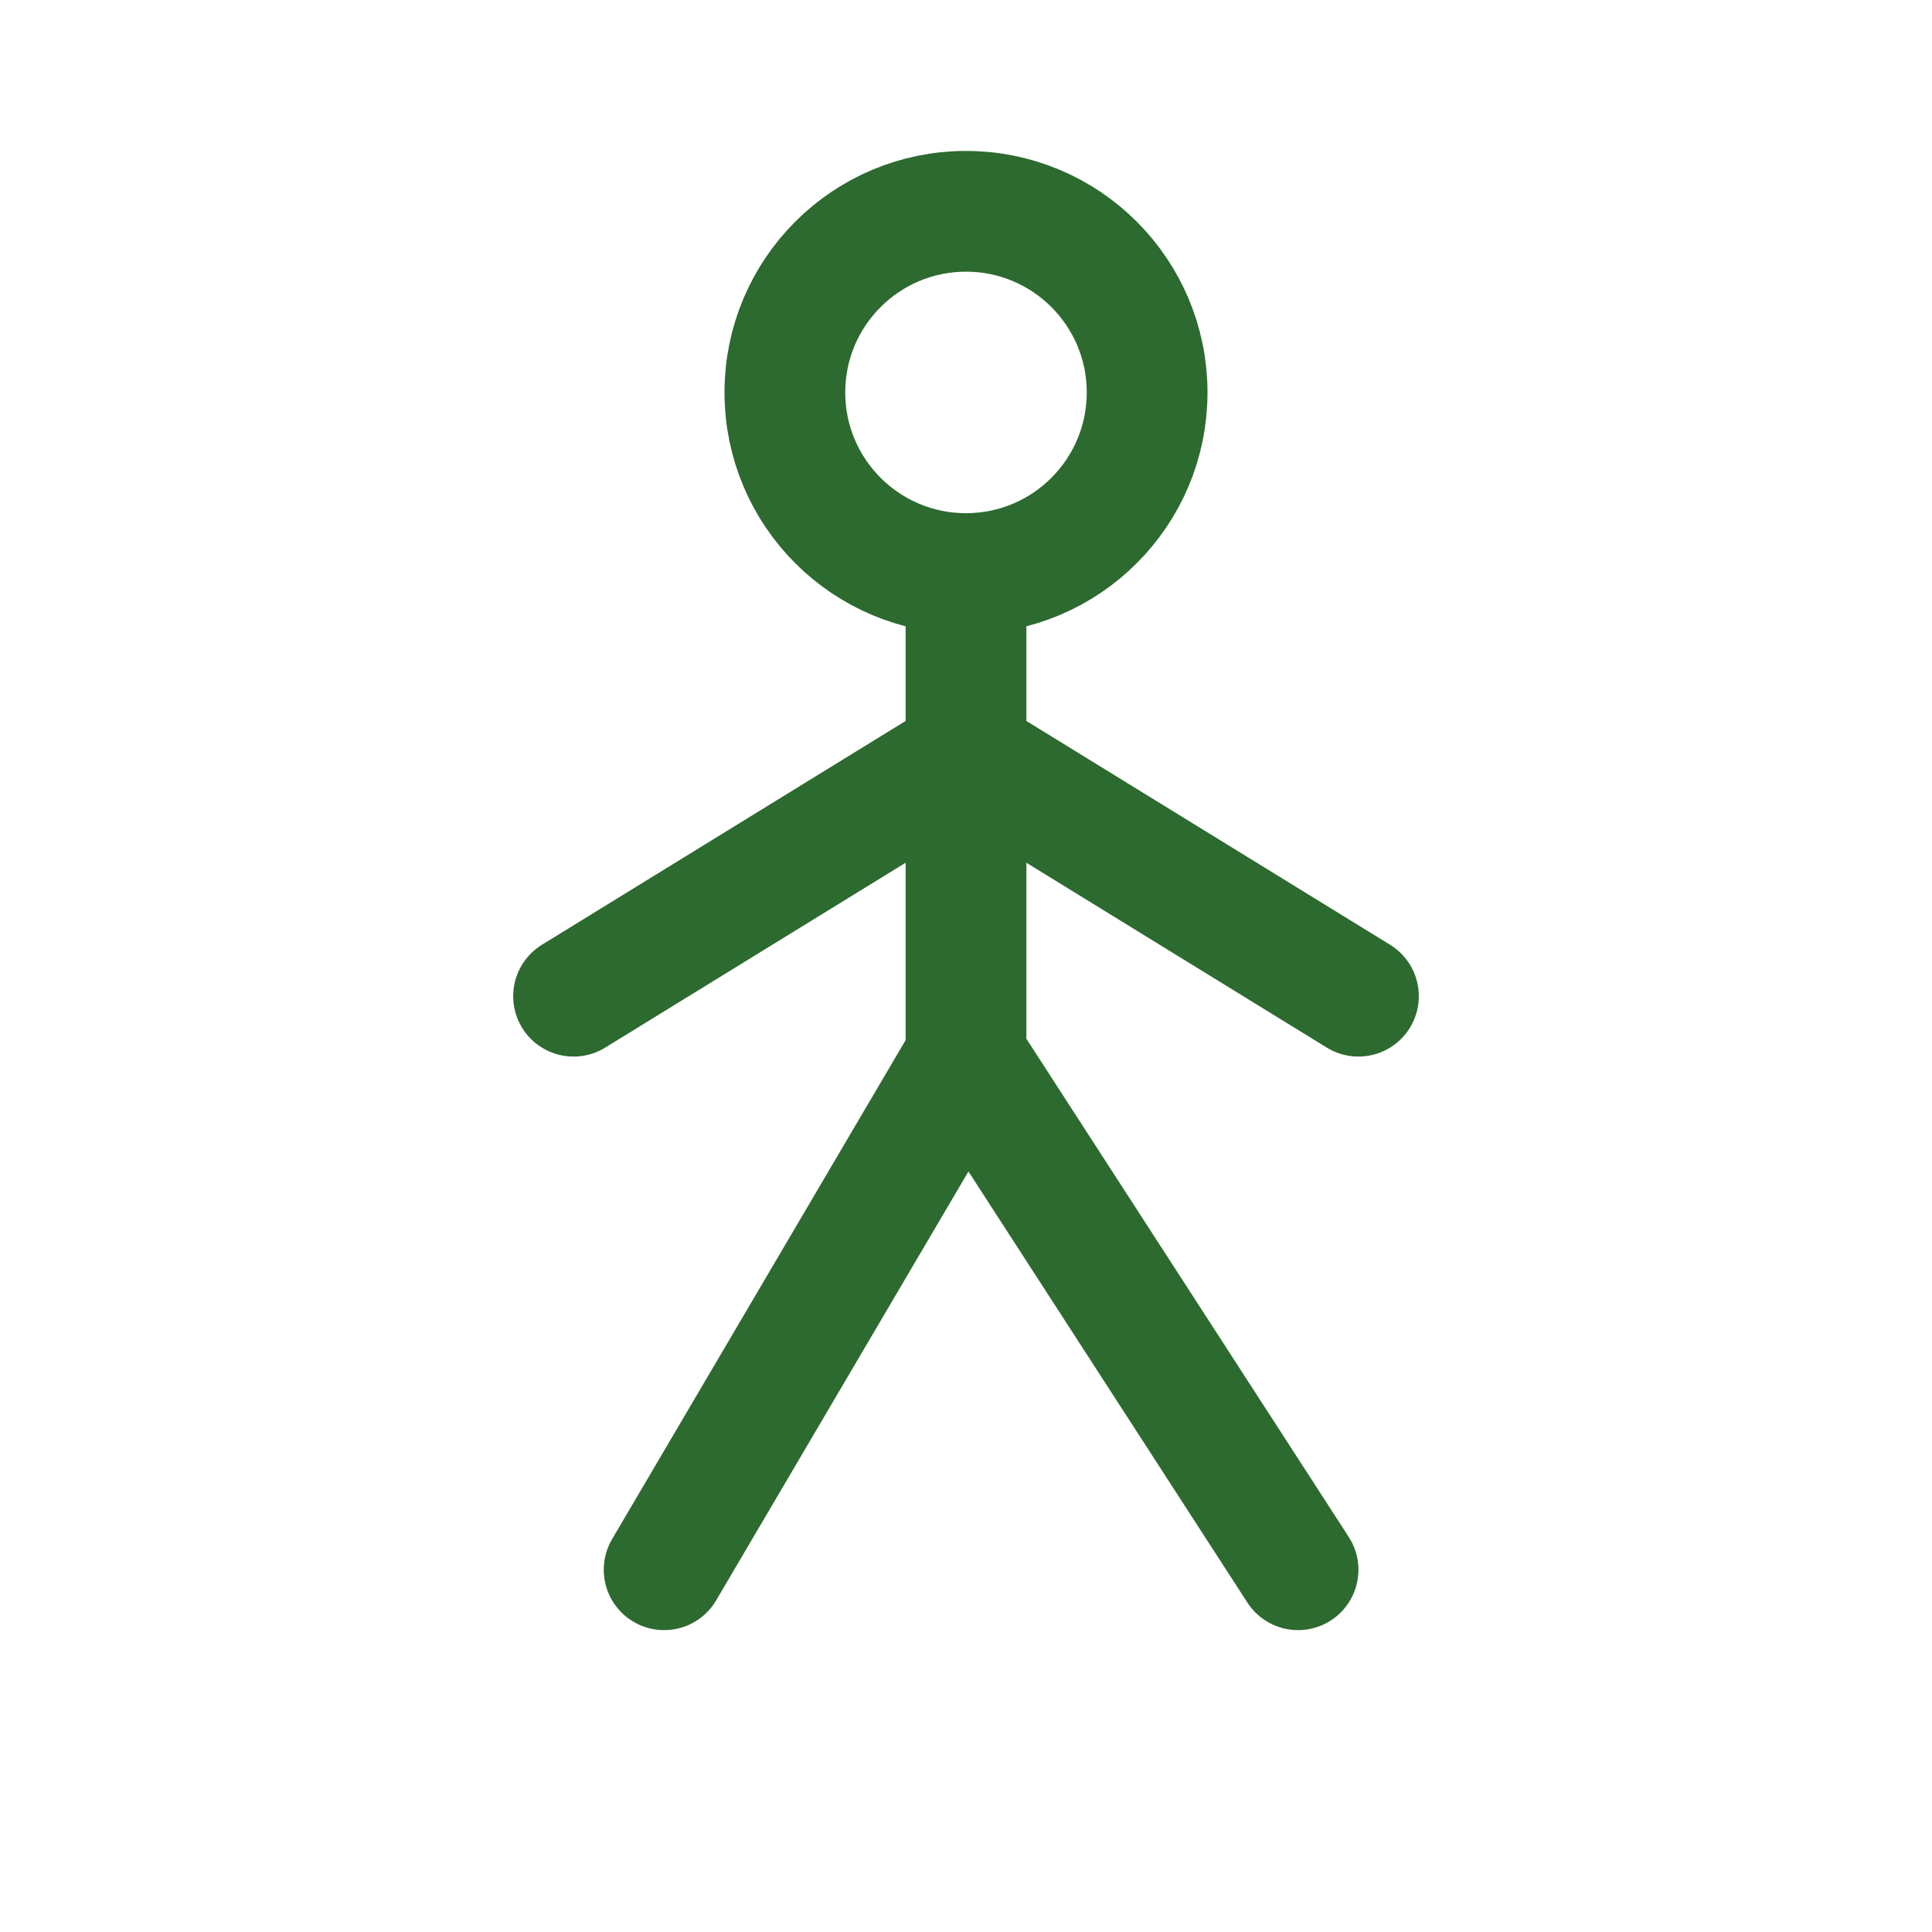
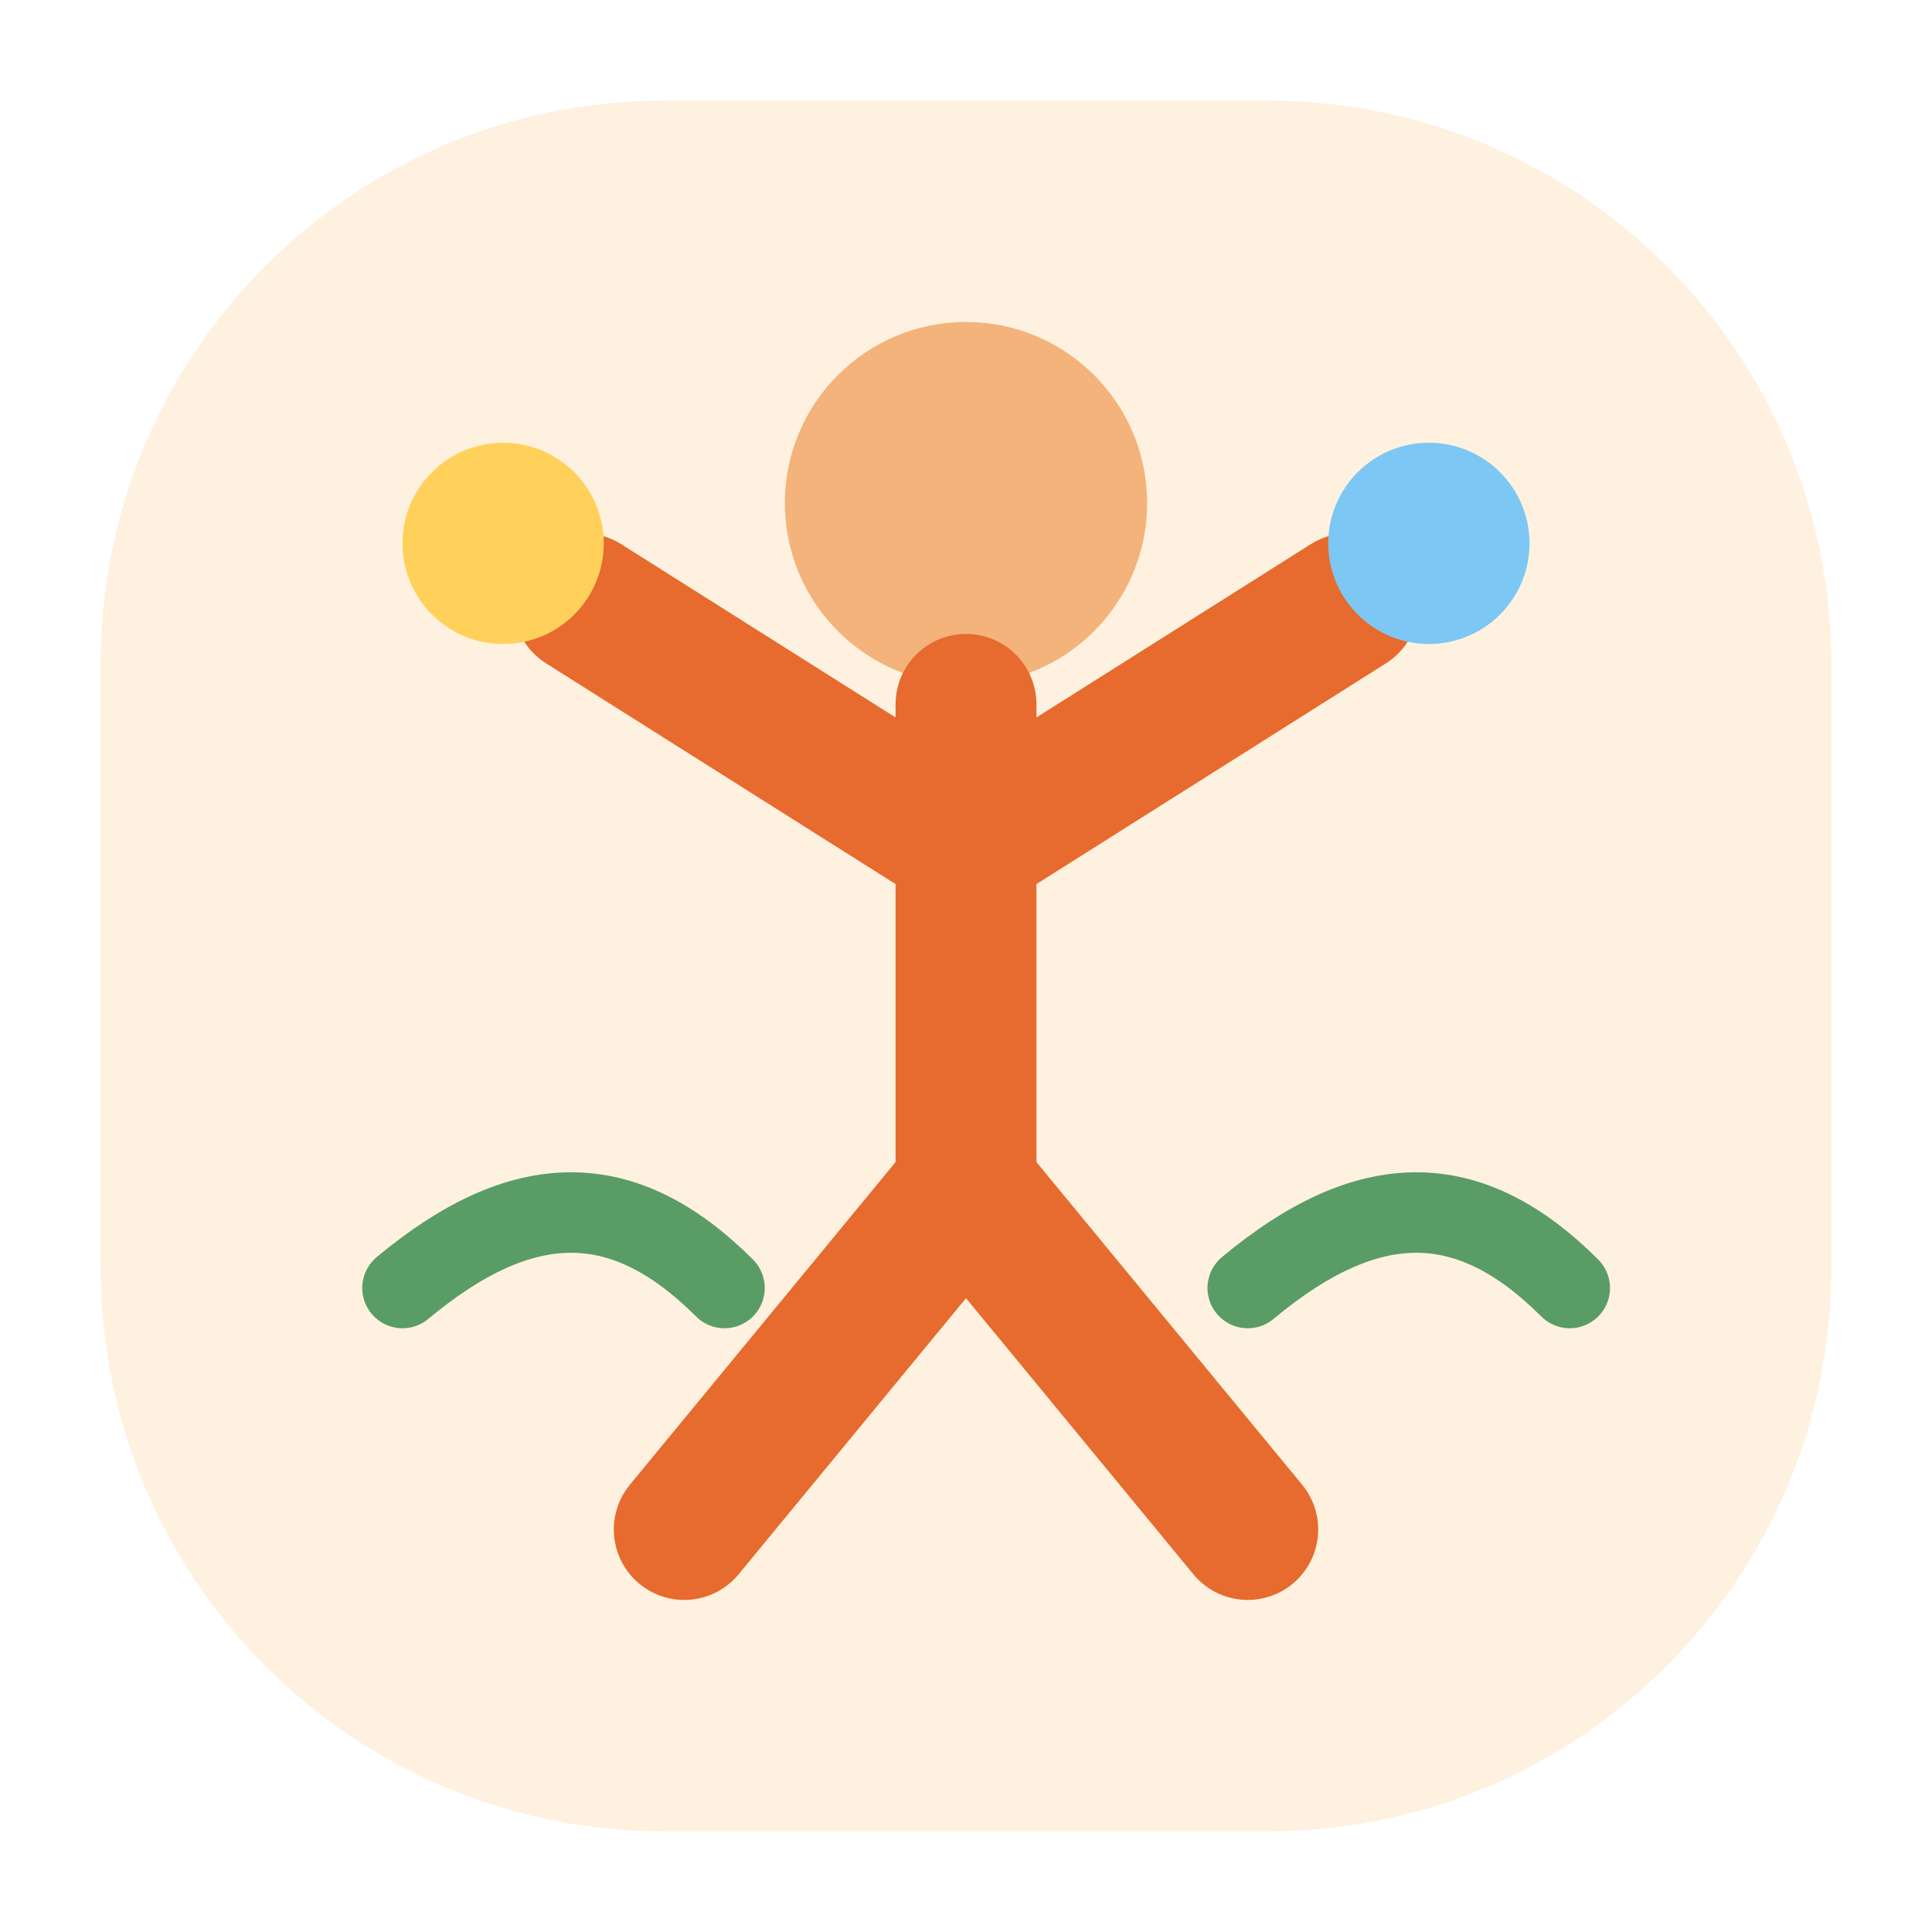
- <svg xmlns="http://www.w3.org/2000/svg" viewBox="0 0 64 64" role="img" aria-label="運動i臺灣課程">
-   <g fill="none" stroke="#2d6a2f" stroke-width="4" stroke-linecap="round" stroke-linejoin="round">
-     <circle cx="32" cy="13" r="6" />
-     <path d="M32 20v15M32 25l-13 8M32 25l13 8M32 35l-10 17M32 35l11 17" />
-   </g>
+ <svg xmlns="http://www.w3.org/2000/svg" viewBox="0 0 96 96">
+   <rect x="5" y="5" width="86" height="86" rx="28" fill="#FFF1DF" />
+   <circle cx="48" cy="25" r="9" fill="#F3B37A" />
+   <path d="M48 35v24M48 42L29 30M48 42l19-12M48 59L34 76M48 59l14 17" fill="none" stroke="#E76A2E" stroke-width="7" stroke-linecap="round" stroke-linejoin="round" />
+   <circle cx="25" cy="27" r="5" fill="#FFD15A" />
+   <circle cx="71" cy="27" r="5" fill="#7CC7F3" />
+   <path d="M20 64c6-5 11-5 16 0M62 64c6-5 11-5 16 0" fill="none" stroke="#5A9C65" stroke-width="4" stroke-linecap="round" />
</svg>
